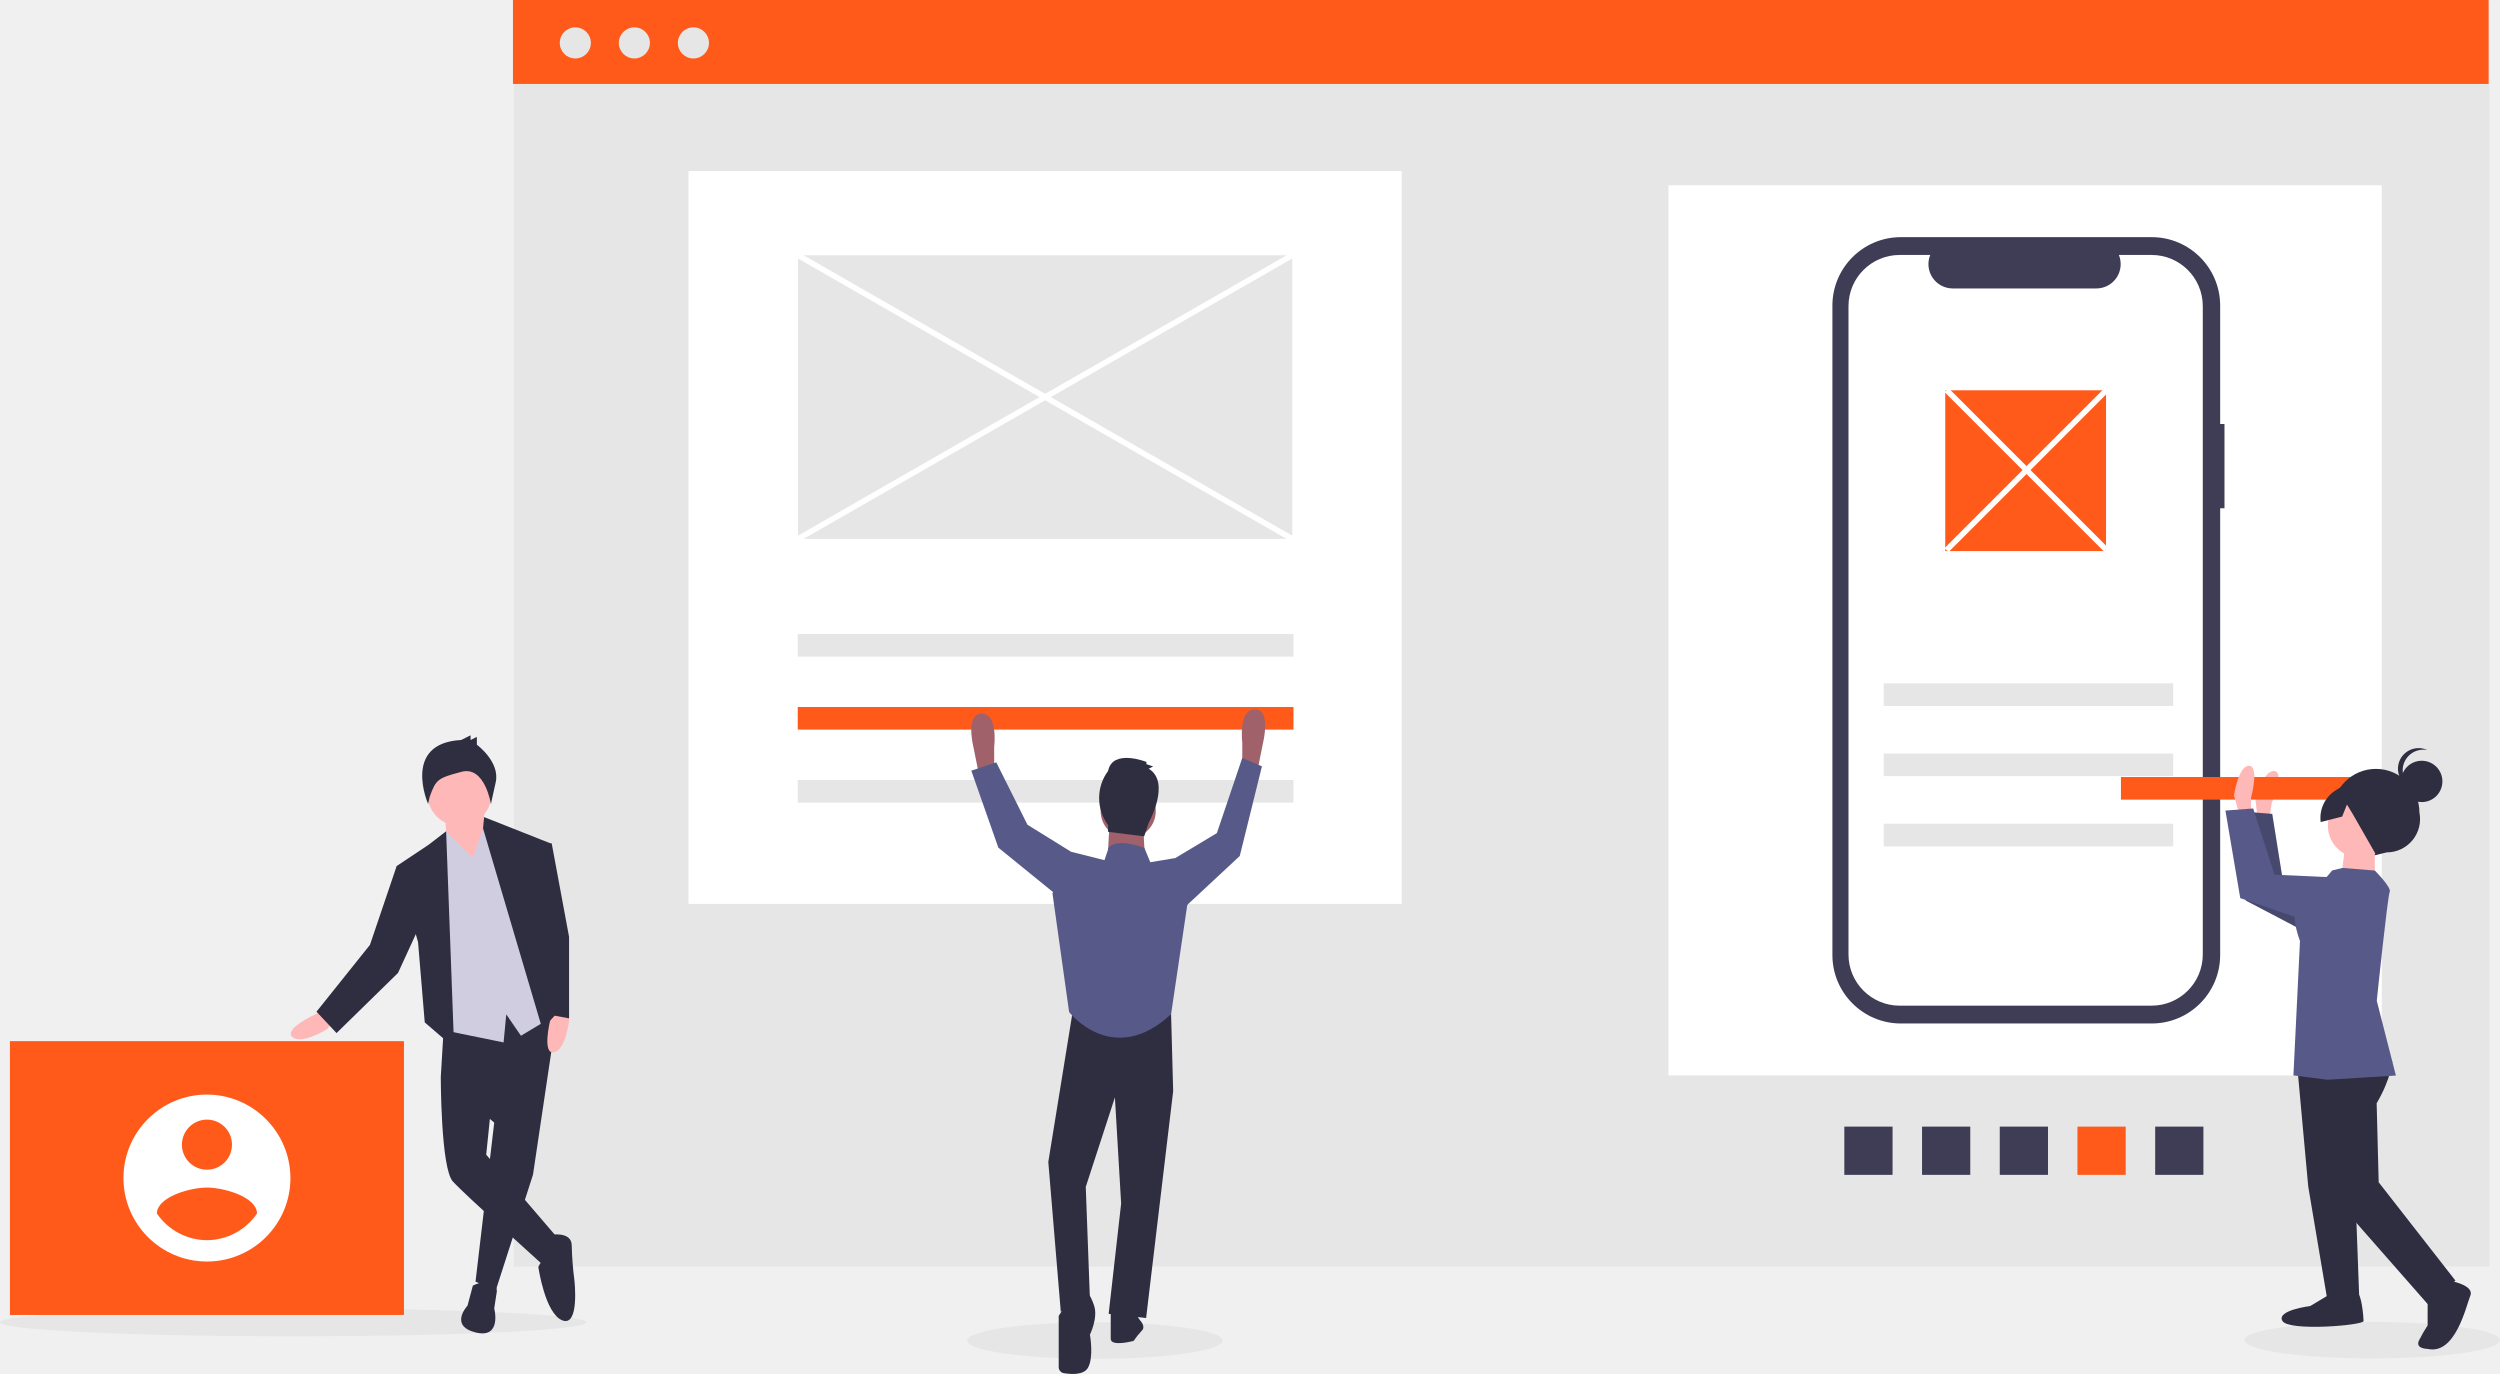
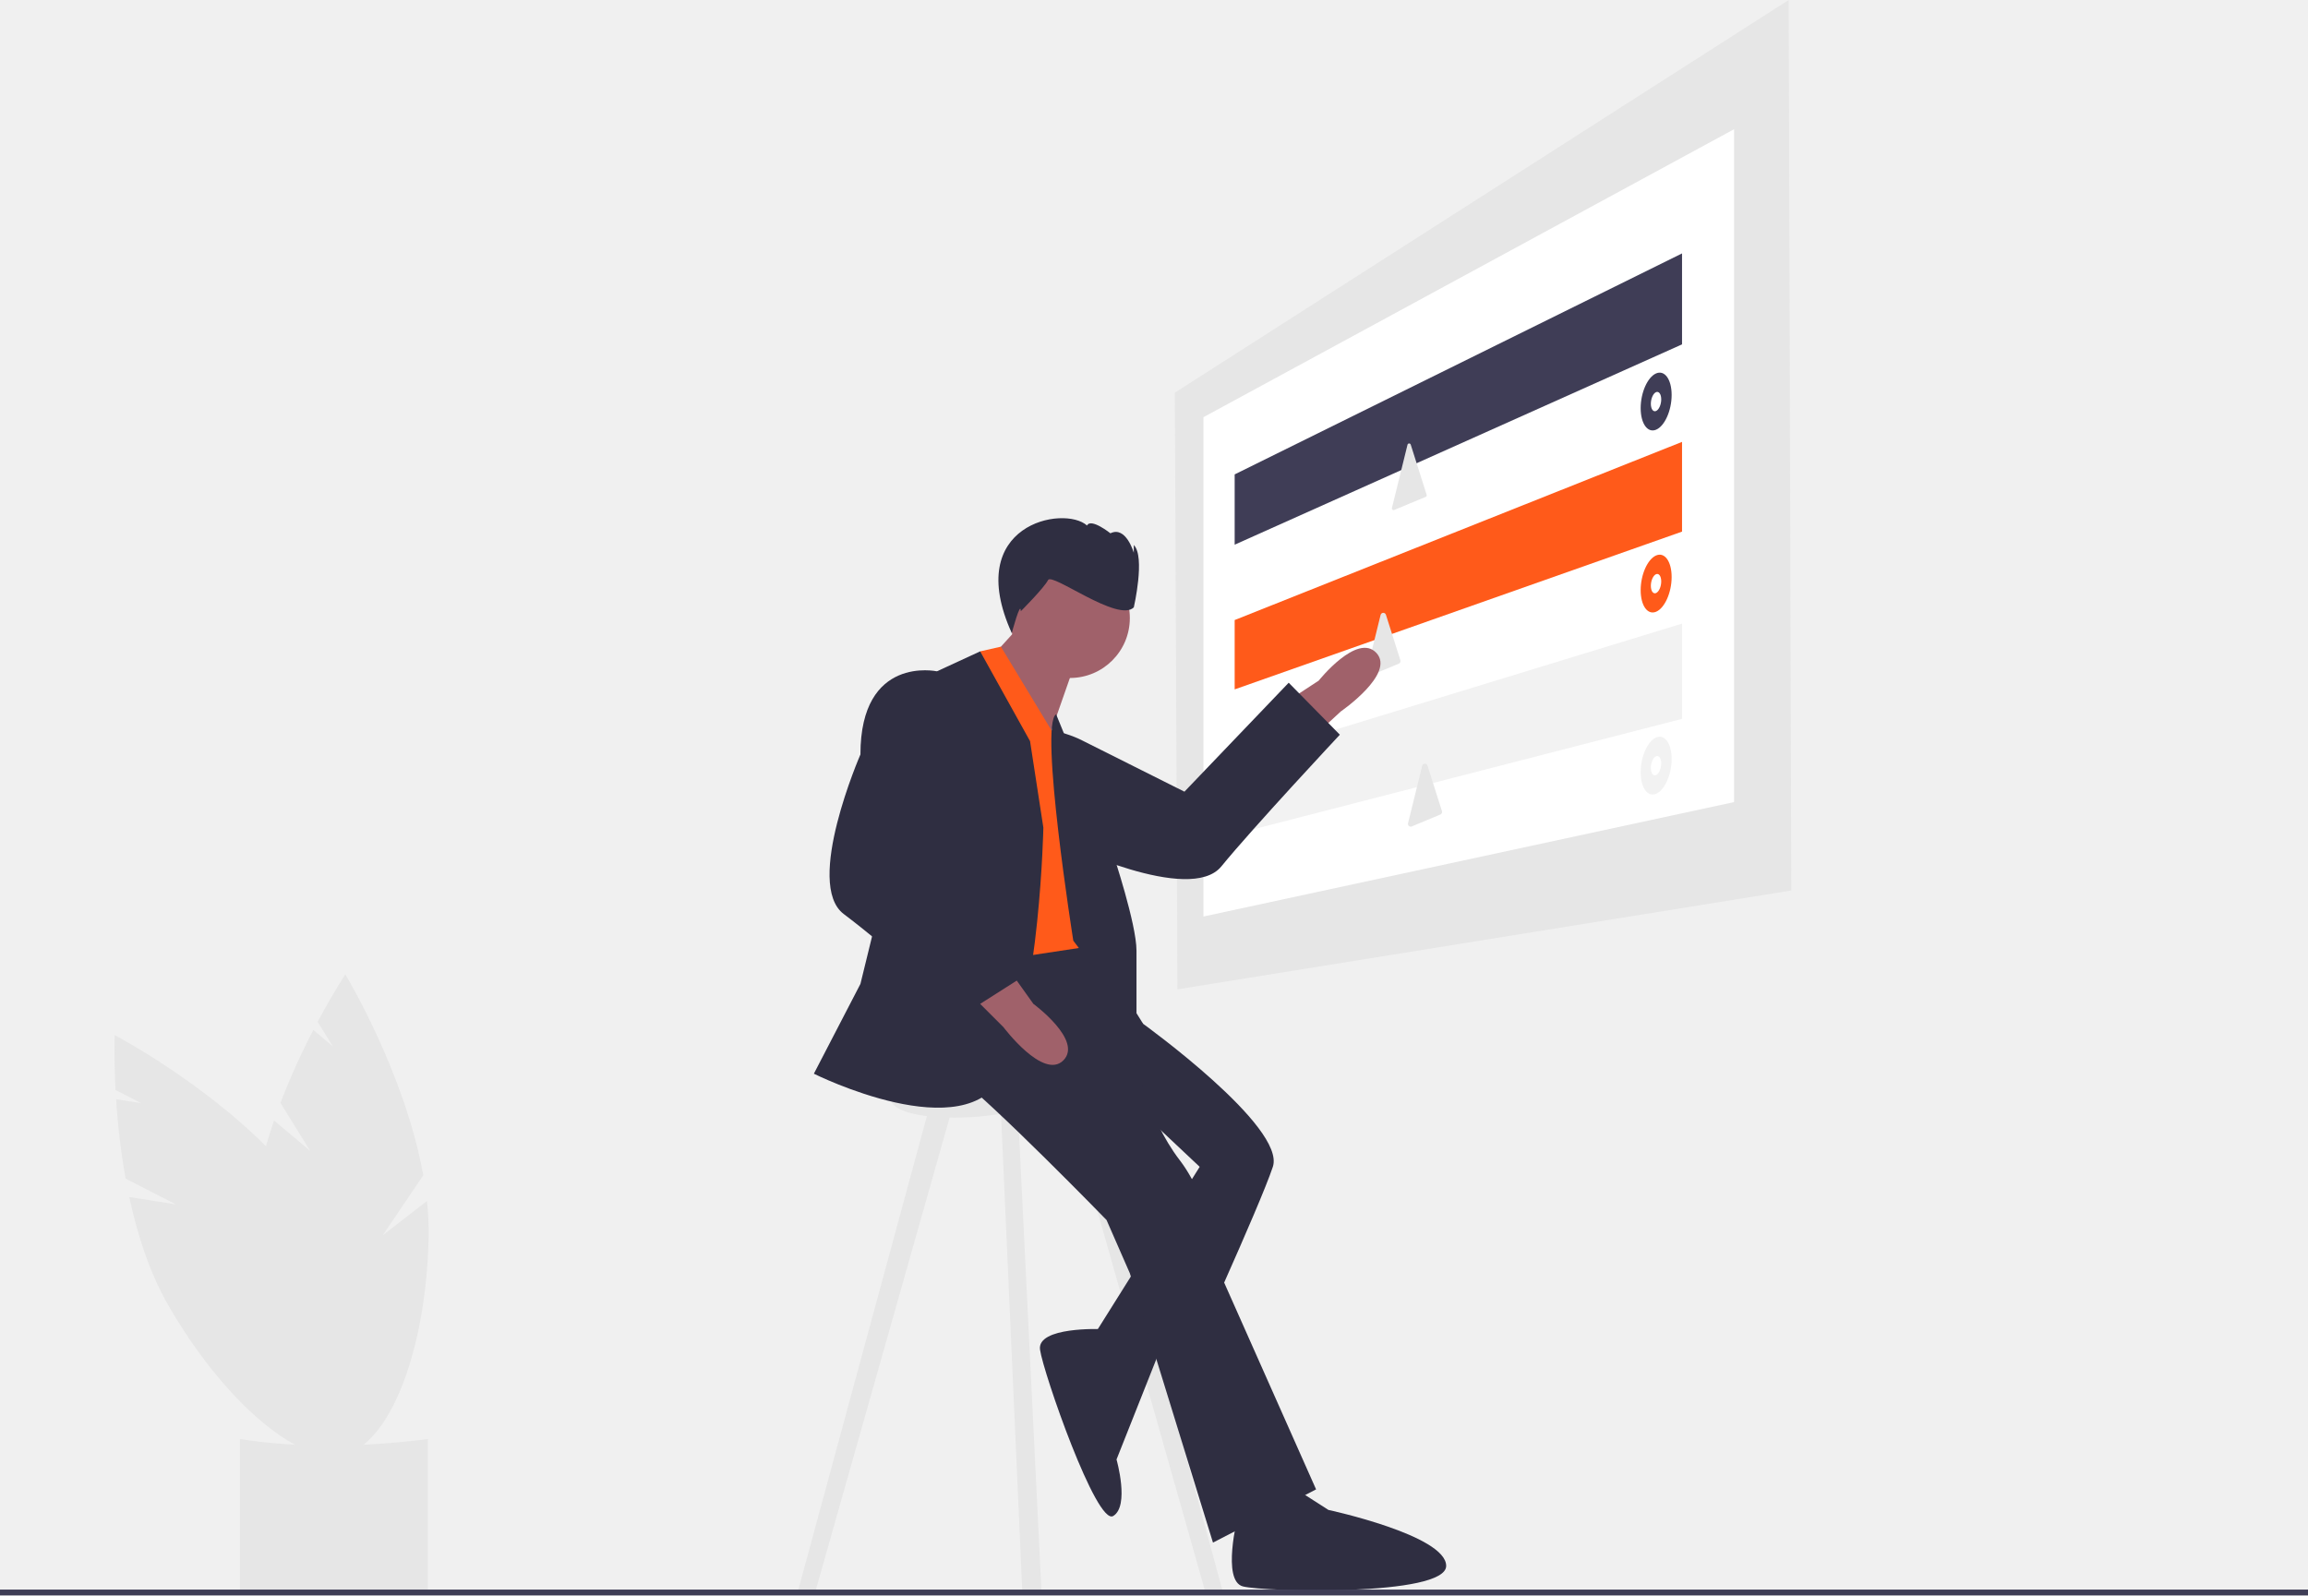
- <svg xmlns="http://www.w3.org/2000/svg" id="b66c9c51-8109-402d-a3f9-100a5bb3d153" data-name="Layer 1" width="890.302" height="489.3" viewBox="0 0 890.302 489.3">
-   <rect x="182.972" y="0.399" width="703.576" height="450.601" fill="#e6e6e6" />
-   <rect x="245.187" y="60.907" width="254" height="261" fill="#fff" />
-   <rect x="594.187" y="65.969" width="254" height="317" fill="#fff" />
-   <ellipse cx="844.802" cy="477.262" rx="45.5" ry="6.5" fill="#e6e6e6" />
-   <ellipse cx="389.9" cy="477.407" rx="45.5" ry="6.5" fill="#e6e6e6" />
-   <ellipse cx="104.425" cy="470.907" rx="104.425" ry="5" fill="#e6e6e6" />
-   <rect x="182.672" width="703.576" height="29.89" fill="#ff5a1a" />
-   <circle cx="204.884" cy="15.282" r="5.54" fill="#e6e6e6" />
-   <circle cx="225.913" cy="15.282" r="5.54" fill="#e6e6e6" />
-   <circle cx="246.941" cy="15.282" r="5.54" fill="#e6e6e6" />
-   <path d="M947.036,356.349H945.497V314.198a24.396,24.396,0,0,0-24.396-24.396H831.8a24.396,24.396,0,0,0-24.396,24.396V545.439a24.396,24.396,0,0,0,24.396,24.396h89.302a24.396,24.396,0,0,0,24.396-24.396V386.352h1.539Z" transform="translate(-154.8491 -205.3501)" fill="#3f3d56" />
-   <path d="M921.086,296.149H909.429a8.655,8.655,0,0,1-8.014,11.924H850.256A8.656,8.656,0,0,1,842.242,296.149H831.354a18.218,18.218,0,0,0-18.218,18.218v230.902a18.218,18.218,0,0,0,18.218,18.218h89.732a18.218,18.218,0,0,0,18.218-18.218v-230.902A18.218,18.218,0,0,0,921.086,296.149Z" transform="translate(-154.8491 -205.3501)" fill="#fff" />
-   <rect x="284.09" y="225.776" width="176.544" height="8.053" fill="#e6e6e6" />
-   <rect x="284.09" y="251.776" width="176.544" height="8.053" fill="#ff5a1a" />
-   <rect x="284.09" y="277.776" width="176.544" height="8.053" fill="#e6e6e6" />
-   <rect x="670.839" y="243.346" width="103.064" height="8.053" fill="#e6e6e6" />
-   <rect x="670.839" y="268.346" width="103.064" height="8.053" fill="#e6e6e6" />
-   <rect x="670.839" y="293.346" width="103.064" height="8.053" fill="#e6e6e6" />
-   <rect x="922.351" y="606.563" width="17.177" height="17.177" transform="translate(1391.242 -521.1374) rotate(90)" fill="#3f3d56" />
-   <rect x="894.676" y="606.563" width="17.177" height="17.177" transform="translate(1363.568 -493.4629) rotate(90)" fill="#ff5a1a" />
-   <rect x="867.002" y="606.563" width="17.177" height="17.177" transform="translate(1335.893 -465.7884) rotate(90)" fill="#3f3d56" />
-   <rect x="839.327" y="606.563" width="17.177" height="17.177" transform="translate(1308.219 -438.1138) rotate(90)" fill="#3f3d56" />
-   <rect x="811.653" y="606.563" width="17.177" height="17.177" transform="translate(1280.544 -410.4393) rotate(90)" fill="#3f3d56" />
-   <rect x="692.742" y="138.99" width="57.258" height="57.258" fill="#ff5a1a" />
-   <path d="M504.454,480.943l-.741,1.482-2.223-11.117s-2.965-11.858,2.965-11.858,4.447,11.858,4.447,11.858v8.152Z" transform="translate(-154.8491 -205.3501)" fill="#a0616a" />
-   <path d="M601.696,479.425l.741,1.482,2.223-11.117s2.965-11.858-2.965-11.858-4.447,11.858-4.447,11.858V477.943Z" transform="translate(-154.8491 -205.3501)" fill="#a0616a" />
-   <polygon points="382.215 358.94 373.322 413.784 377.768 467.145 388.144 462.699 386.662 422.677 397.038 390.808 399.261 428.606 394.815 467.886 408.155 469.369 417.79 388.585 417.049 361.163 382.215 358.94" fill="#2f2e41" />
-   <path d="M537.064,665.825l-5.188,8.152V692.194a2.209,2.209,0,0,0,1.856,2.18c2.543.417,6.97.714,8.52-1.868,2.223-3.706.741-11.858.741-11.858s2.965-5.929,1.482-10.376-2.965-5.188-2.965-5.188Z" transform="translate(-154.8491 -205.3501)" fill="#2f2e41" />
-   <path d="M559.298,673.237l1.482,2.223s2.223,2.223.741,3.706a28.966,28.966,0,0,0-2.965,3.706s-8.152,2.223-8.152-.741v-9.635Z" transform="translate(-154.8491 -205.3501)" fill="#2f2e41" />
-   <circle cx="401.778" cy="288.795" r="9.824" fill="#a0616a" />
-   <polygon points="395.185 291.867 394.444 305.949 407.784 306.69 407.043 292.608 395.185 291.867" fill="#a0616a" />
-   <path d="M564.486,512.41l-2.104-5.14s-9.754-3.754-12.719-.048l-1.482,4.447-11.858-2.965-6.67,14.823,5.929,42.245s15.564,20.011,36.316.741l5.929-40.021L573.38,510.928Z" transform="translate(-154.8491 -205.3501)" fill="#575a89" />
-   <polygon points="417.049 308.543 418.531 305.578 433.354 296.684 442.4 269.907 449.4 272.907 441.506 304.837 420.013 324.847 417.049 308.543" fill="#575a89" />
-   <polygon points="382.956 304.837 381.474 303.355 365.91 293.72 354.793 271.486 345.9 274.45 355.534 301.872 379.251 321.142 382.956 304.837" fill="#575a89" />
-   <path d="M563.919,479.1l1.606-.803-2.409-.803V476.691s-12.047-4.819-13.653,3.213a16.143,16.143,0,0,0,0,19.275v2.409l12.85,1.606,1.606-4.819S571.95,483.919,563.919,479.1Z" transform="translate(-154.8491 -205.3501)" fill="#2f2e41" />
-   <path d="M269.939,565.16l-2.855,1.428s-11.422,5.235-8.09,8.09,12.373-2.855,12.373-2.855l1.904-2.38Z" transform="translate(-154.8491 -205.3501)" fill="#ffb8b8" />
-   <polygon points="198.633 359.099 189.807 418.346 176.481 459.749 169.343 456.418 176.005 399.786 156.969 383.605 158.397 359.81 198.633 359.099" fill="#2f2e41" />
-   <path d="M323.24,663.196s8.09-4.283,8.566,1.904l-.952,6.187s2.855,10.946-6.663,8.566-2.855-9.518-2.855-9.518Z" transform="translate(-154.8491 -205.3501)" fill="#2f2e41" />
-   <path d="M318.005,583.72l-6.187,5.235s0,32.361,4.283,37.12,31.41,29.03,32.361,29.982,5.235-9.518,5.235-9.518l-25.699-29.982,1.904-18.56Z" transform="translate(-154.8491 -205.3501)" fill="#2f2e41" />
-   <path d="M350.842,645.112s7.614-1.428,7.614,3.807a115.231,115.231,0,0,0,.952,12.373s1.904,16.657-4.283,14.277-8.566-19.036-8.566-19.036a7.089,7.089,0,0,1,2.855-3.331C351.318,652.25,350.842,645.112,350.842,645.112Z" transform="translate(-154.8491 -205.3501)" fill="#2f2e41" />
-   <polygon points="172.198 288.424 173.626 306.033 169.819 312.695 159.349 302.701 158.397 289.376 172.198 288.424" fill="#ffb8b8" />
-   <circle cx="163.632" cy="282.713" r="11.422" fill="#ffb8b8" />
-   <polygon points="168.391 305.557 173.15 291.756 181.716 301.274 197.421 361.713 185.523 368.852 180.289 361.237 179.337 371.231 156.017 366.472 154.114 302.701 158.87 296.002 168.391 305.557" fill="#d0cde1" />
-   <polygon points="161.728 373.135 158.873 296.039 152.686 300.798 141.264 308.412 148.879 335.539 151.258 364.093 161.728 373.135" fill="#2f2e41" />
-   <polygon points="144.596 308.888 141.264 308.412 131.746 336.49 112.71 360.286 119.849 367.9 141.74 346.484 149.831 328.876 144.596 308.888" fill="#2f2e41" />
-   <path d="M351.417,565.595l-.649,3.126s-2.971,12.208,1.335,11.363,5.428-11.48,5.428-11.48l-.688-2.969Z" transform="translate(-154.8491 -205.3501)" fill="#ffb8b8" />
-   <polygon points="172.406 290.983 195.993 300.322 193.138 328.876 198.849 360.286 193.138 366.472 172.022 295.028 172.406 290.983" fill="#2f2e41" />
-   <path d="M319.079,468.881l3.353-1.676v1.676l2.235-1.118v2.794s8.382,6.146,6.705,13.41-1.676,7.823-1.676,7.823-2.119-13.814-10.501-11.579-9.056,2.639-11.291,8.785l-.606,2.636S297.846,469.998,319.079,468.881Z" transform="translate(-154.8491 -205.3501)" fill="#2f2e41" />
-   <polygon points="192.662 300.322 196.469 300.322 202.656 333.635 202.656 362.665 195.042 361.237 188.855 317.454 192.662 300.322" fill="#2f2e41" />
-   <rect x="3.535" y="370.772" width="140.321" height="97.511" fill="#ff5a1a" />
-   <path d="M228.545,595.148a29.729,29.729,0,1,0,29.729,29.729A29.816,29.816,0,0,0,228.545,595.148Zm0,8.919a8.919,8.919,0,1,1-8.919,8.919,8.949,8.949,0,0,1,8.919-8.919Zm0,42.936a21.657,21.657,0,0,1-17.837-9.519c.143-5.946,11.892-9.219,17.837-9.219s17.694,3.273,17.837,9.219a21.693,21.693,0,0,1-17.837,9.519Z" transform="translate(-154.8491 -205.3501)" fill="#fff" />
-   <rect x="284.187" y="90.907" width="176" height="101" fill="#e6e6e6" />
-   <path d="M963.051,496.584l.815-5.26s4.753-10.805.996-11.388-6.891,9.704-6.891,9.704l1.375,10.986Z" transform="translate(-154.8491 -205.3501)" fill="#ffb8b8" />
-   <polygon points="846.67 321.051 813.089 314.306 809.187 289.847 799.302 289.084 799.785 320.707 828.962 336.004 846.67 321.051" fill="#575a89" />
-   <polygon points="846.67 321.051 813.089 314.306 809.187 289.847 799.302 289.084 799.785 320.707 828.962 336.004 846.67 321.051" opacity="0.2" />
-   <rect x="910.162" y="482.062" width="103.064" height="8.053" transform="translate(1768.539 766.8261) rotate(-180)" fill="#ff5a1a" />
-   <path d="M956.49,494.78l.007-5.323s3.056-11.402-.746-11.407-5.336,10.639-5.336,10.639l3.028,10.649Z" transform="translate(-154.8491 -205.3501)" fill="#ffb8b8" />
-   <path d="M1000.202,510.025l4.607-1.123a11.862,11.862,0,0,0,11.642-14.211h0a15.504,15.504,0,0,0-15.485-15.524h0A15.504,15.504,0,0,0,985.443,494.652v0A12.321,12.321,0,0,0,1000.202,510.025Z" transform="translate(-154.8491 -205.3501)" fill="#2f2e41" />
-   <polygon points="818.254 381.458 822.005 422.524 828.797 462.833 840.203 462.847 838.732 423.305 832.709 375.393 818.254 381.458" fill="#2f2e41" />
-   <path d="M985.17,665.904l-7.61,4.553s-12.168,1.505-9.892,5.31,28.893,1.557,28.895.036-.748-9.886-2.269-9.888Z" transform="translate(-154.8491 -205.3501)" fill="#2f2e41" />
-   <path d="M1006.771,583.26s-.214,5.871-5.548,14.989l.725,28.135,27.33,35.012-9.896,8.352-33.409-38.061-8.307-45.634,10.659-10.632Z" transform="translate(-154.8491 -205.3501)" fill="#2f2e41" />
-   <path d="M1026.997,661.394s9.123,1.532,7.597,5.332-5.349,21.284-15.232,18.991c0,0-4.562-.006-3.038-3.045a55.004,55.004,0,0,1,3.048-5.319l.012-9.885Z" transform="translate(-154.8491 -205.3501)" fill="#2f2e41" />
-   <circle cx="840.415" cy="294.041" r="11.406" fill="#ffb8b8" />
-   <polygon points="845.728 301.652 845.712 314.578 833.546 314.563 835.083 301.639 845.728 301.652" fill="#ffb8b8" />
-   <path d="M985.359,515.347l3.687-.906,11.521.925s6.075,6.091,5.313,7.611-4.611,38.774-4.611,38.774l6.81,26.622-24.334,1.49-12.164-1.536,2.341-47.902s-5.306-12.933,1.542-16.727A29.954,29.954,0,0,0,985.359,515.347Z" transform="translate(-154.8491 -205.3501)" fill="#575a89" />
-   <polygon points="844.193 313.056 809.978 311.492 802.404 287.911 792.518 288.658 797.801 319.841 828.964 330.526 844.193 313.056" fill="#575a89" />
-   <circle cx="862.432" cy="278.279" r="7.359" fill="#2f2e41" />
-   <path d="M1010.492,479.674a7.355,7.355,0,0,1,8.807-7.205A7.355,7.355,0,1,0,1014.711,486.331,7.353,7.353,0,0,1,1010.492,479.674Z" transform="translate(-154.8491 -205.3501)" fill="#2f2e41" />
-   <path d="M1004.179,483.847l-9.921-1.827-7.63,4.782a11.573,11.573,0,0,0-5.331,11.295l7.641-1.937,1.711-4.29,2.038,3.34,8.267,14.454,8.37-4.552,5.333-8.358Z" transform="translate(-154.8491 -205.3501)" fill="#2f2e41" />
-   <rect x="526.036" y="245.297" width="2" height="202.921" transform="translate(-190.8885 425.9309) rotate(-60.15005)" fill="#fff" />
-   <rect x="425.576" y="345.758" width="202.921" height="2" transform="translate(-257.5169 102.9269) rotate(-29.84553)" fill="#fff" />
-   <rect x="875.536" y="332.452" width="2" height="80.61" transform="translate(-161.6969 523.6326) rotate(-45)" fill="#fff" />
-   <rect x="836.231" y="371.757" width="80.61" height="2" transform="translate(-161.6969 523.6326) rotate(-45)" fill="#fff" />
+ <svg xmlns="http://www.w3.org/2000/svg" id="f6c00235-76cc-41ae-84b2-bfc054d83f77" data-name="Layer 1" width="888" height="613.913" viewBox="0 0 888 613.913">
+   <path d="M275.323,585.885l-11.419-18.452a273.134,273.134,0,0,1,12.662-28.062l7.497,6.309-5.847-9.447c5.979-11.205,10.648-18.246,10.648-18.246s22.888,37.724,29.991,77.321l-15.595,23.069,17.015-13.186a110.503,110.503,0,0,1,.64,13.872c-.94,46.708-16.957,84.264-35.774,83.886s-33.31-38.55-32.37-85.257c.291-14.48,3.872-29.563,8.673-43.485Z" transform="translate(-156 -143.0437)" fill="#e6e6e6" />
+   <path d="M223.65,606.483l-19.313-9.893a273.133,273.133,0,0,1-3.667-30.567l9.679,1.525-9.889-5.065c-.674-12.682-.317-21.123-.317-21.123s39.093,20.463,65.641,50.688l-1.425,27.809,7.75-20.083a110.501,110.501,0,0,1,7.718,11.545c23.338,40.47,29.041,80.899,12.736,90.302s-48.441-15.782-71.78-56.252c-7.235-12.546-11.966-27.309-15.053-41.709Z" transform="translate(-156 -143.0437)" fill="#e6e6e6" />
+   <path d="M320.626,755.851c-22.254,1.424-46.502-.083-72.298,0V696.79c22.731,3.539,46.971,3.175,72.298,0Z" transform="translate(-156 -143.0437)" fill="#e6e6e6" />
+   <polygon points="689.193 342.668 453.019 380.696 452.018 151.095 688.192 0 689.193 342.668" fill="#e6e6e6" />
+   <polygon points="667.176 308.643 463.026 352.675 463.026 160.534 667.176 49.73 667.176 308.643" fill="#fff" />
+   <polygon points="647.162 132.514 475.035 209.595 475.035 182.55 647.162 97.517 647.162 132.514" fill="#3f3d56" />
+   <polygon points="647.162 204.567 475.035 265.277 475.035 238.592 647.162 170.035 647.162 204.567" fill="#ff5a1a" />
+   <path d="M697.536,314.176a.645.645,0,0,1,1.241-.041l2.787,8.783,3.339,10.522a.645.645,0,0,1-.367.79l-6.452,2.689-5.671,2.363a.645.645,0,0,1-.874-.75l3.102-12.597Z" transform="translate(-156 -143.0437)" fill="#e6e6e6" />
+   <path d="M687.185,379.667a1.065,1.065,0,0,1,2.048-.067l2.336,7.363,3.223,10.156a1.065,1.065,0,0,1-.605,1.305l-6.097,2.541-4.903,2.043a1.065,1.065,0,0,1-1.443-1.237l2.903-11.79Z" transform="translate(-156 -143.0437)" fill="#e6e6e6" />
+   <polygon points="647.162 276.62 475.035 320.959 475.035 292.631 647.162 239.964 647.162 276.62" fill="#f2f2f2" />
+   <path d="M799.159,295.026c0,6.027-2.7,12.02-6.004,13.374-3.275,1.343-5.909-2.386-5.909-8.318s2.634-11.896,5.909-13.334C796.459,285.298,799.159,288.999,799.159,295.026Z" transform="translate(-156 -143.0437)" fill="#3f3d56" />
+   <path d="M795.156,296.724c0,2.009-.897,4.014-2.001,4.477-1.101.462-1.991-.785-1.991-2.783s.89-4,1.991-4.473C794.258,293.472,795.156,294.715,795.156,296.724Z" transform="translate(-156 -143.0437)" fill="#fff" />
+   <path d="M799.159,365.077c0,6.027-2.7,12.02-6.004,13.374-3.275,1.342-5.909-2.386-5.909-8.318s2.634-11.896,5.909-13.334C796.459,355.349,799.159,359.05,799.159,365.077Z" transform="translate(-156 -143.0437)" fill="#ff5a1a" />
+   <path d="M795.156,366.776c0,2.009-.897,4.014-2.001,4.477-1.101.462-1.991-.785-1.991-2.783s.89-4,1.991-4.473C794.258,363.523,795.156,364.767,795.156,366.776Z" transform="translate(-156 -143.0437)" fill="#fff" />
+   <path d="M799.159,435.128c0,6.027-2.7,12.02-6.004,13.374-3.275,1.342-5.909-2.386-5.909-8.318s2.634-11.896,5.909-13.334C796.459,425.401,799.159,429.101,799.159,435.128Z" transform="translate(-156 -143.0437)" fill="#f2f2f2" />
+   <path d="M795.156,436.827c0,2.009-.897,4.014-2.001,4.477-1.101.462-1.991-.785-1.991-2.783s.89-4,1.991-4.473C794.258,433.575,795.156,434.818,795.156,436.827Z" transform="translate(-156 -143.0437)" fill="#fff" />
+   <path d="M703.185,437.713a1.065,1.065,0,0,1,2.048-.067l2.336,7.363,3.223,10.156a1.065,1.065,0,0,1-.605,1.305l-6.097,2.541-4.903,2.043a1.065,1.065,0,0,1-1.443-1.237l2.903-11.79Z" transform="translate(-156 -143.0437)" fill="#e6e6e6" />
+   <path d="M662.558,425.399l9.311-8.589s21.077-14.518,13.715-22.499-22.201,10.63-22.201,10.63l-9.208,6.032Z" transform="translate(-156 -143.0437)" fill="#a0616a" />
+   <path d="M539.45,429.396l-5.424,7.465s-7.58,29.15,30.778,30.698c0,0,48.989,23.749,61.115,8.87s45.588-50.669,45.588-50.669L651.824,405.756l-40.113,41.925-38.915-19.5S552.752,417.126,539.45,429.396Z" transform="translate(-156 -143.0437)" fill="#2f2e41" />
+   <polygon points="357.923 424.679 307.135 611.796 313.533 613.076 366.88 424.679 357.923 424.679" fill="#e6e6e6" />
+   <polygon points="419.494 424.679 470.281 611.796 463.883 613.076 410.536 424.679 419.494 424.679" fill="#e6e6e6" />
+   <polygon points="384.795 420.84 393.312 612.109 400.708 612.438 391.194 418.28 384.795 420.84" fill="#e6e6e6" />
+   <path d="M564.469,560.857c0,4.851-13.281,10.059-30.712,11.733-18.708,1.796-34.911-1.119-34.911-6.634s16.203-10.948,34.911-12.059C551.188,552.862,564.469,556.006,564.469,560.857Z" transform="translate(-156 -143.0437)" fill="#e6e6e6" />
+   <path d="M583.024,528.053l12.796,8.958s55.025,39.669,49.906,55.025-33.271,76.779-33.271,76.779l-35.83-11.517,40.949-65.262-21.754-20.474-11.517-28.152Z" transform="translate(-156 -143.0437)" fill="#2f2e41" />
+   <path d="M533.118,505.019s-25.593,39.669-10.237,51.186S581.744,612.51,581.744,612.51l8.958,20.474,31.991,103.652,39.669-20.474-35.83-80.618s-3.839-29.432-16.635-46.067-17.915-40.949-17.915-40.949l3.839-11.517-22.913-36.661Z" transform="translate(-156 -143.0437)" fill="#2f2e41" />
+   <path d="M602.708,661.482l-23-7s-24.837-1.023-23.557,7.935,21.754,67.821,28.152,63.983,1.28-21.754,1.28-21.754Z" transform="translate(-156 -143.0437)" fill="#2f2e41" />
+   <polygon points="395.672 237.21 382.876 251.286 403.35 284.557 412.308 258.964 395.672 237.21" fill="#a0616a" />
+   <path d="M563.829,429.52l-22.728-37.638-7.983,1.808v12.797l-2.559,107.491,42.228-6.398S575.346,438.478,563.829,429.52Z" transform="translate(-156 -143.0437)" fill="#ff5a1a" />
+   <path d="M552.312,428.24l-19.195-34.551-16.635,7.678-29.432,120.287L469.135,556.205s58.864,29.432,72.94,0,15.356-94.694,15.356-94.694Z" transform="translate(-156 -143.0437)" fill="#2f2e41" />
+   <path d="M524.16,406.486l-7.678-5.119s-29.432-6.398-29.432,31.991c0,0-21.754,49.906-6.398,61.423s52.466,43.508,52.466,43.508l19.195-20.474-43.508-38.39,17.915-39.669S536.956,419.283,524.16,406.486Z" transform="translate(-156 -143.0437)" fill="#2f2e41" />
+   <path d="M533.118,529.333l8.958,8.958s15.356,20.474,23.034,12.797S553.592,529.333,553.592,529.333l-6.398-8.958Z" transform="translate(-156 -143.0437)" fill="#a0616a" />
+   <path d="M562.346,417.907l21.958,53.841s8.958,26.873,8.958,37.11V537.011l-24.313-31.991S555.743,421.65,562.346,417.907Z" transform="translate(-156 -143.0437)" fill="#2f2e41" />
+   <path d="M632.258,726.431s-6.339,24.96,1.981,27.073,78.129,3.901,78.173-7.897S667.105,724.062,667.105,724.062L650.351,713.312Z" transform="translate(-156 -143.0437)" fill="#2f2e41" />
+   <circle cx="411.668" cy="237.85" r="23.034" fill="#a0616a" />
+   <path d="M592.23,376.757s4.499-19.497,0-23.996v2.999s-2.999-10.498-8.998-7.499c0,0-7.499-5.999-8.998-2.999-8.824-7.978-47.953-.499-28.959,41.389,0,0,3.463-12.894,3.463-8.395,0,0,8.998-8.998,10.498-11.998S586.231,382.756,592.23,376.757Z" transform="translate(-156 -143.0437)" fill="#2f2e41" />
+   <rect y="611.672" width="888" height="2.241" fill="#3f3d56" />
</svg>
